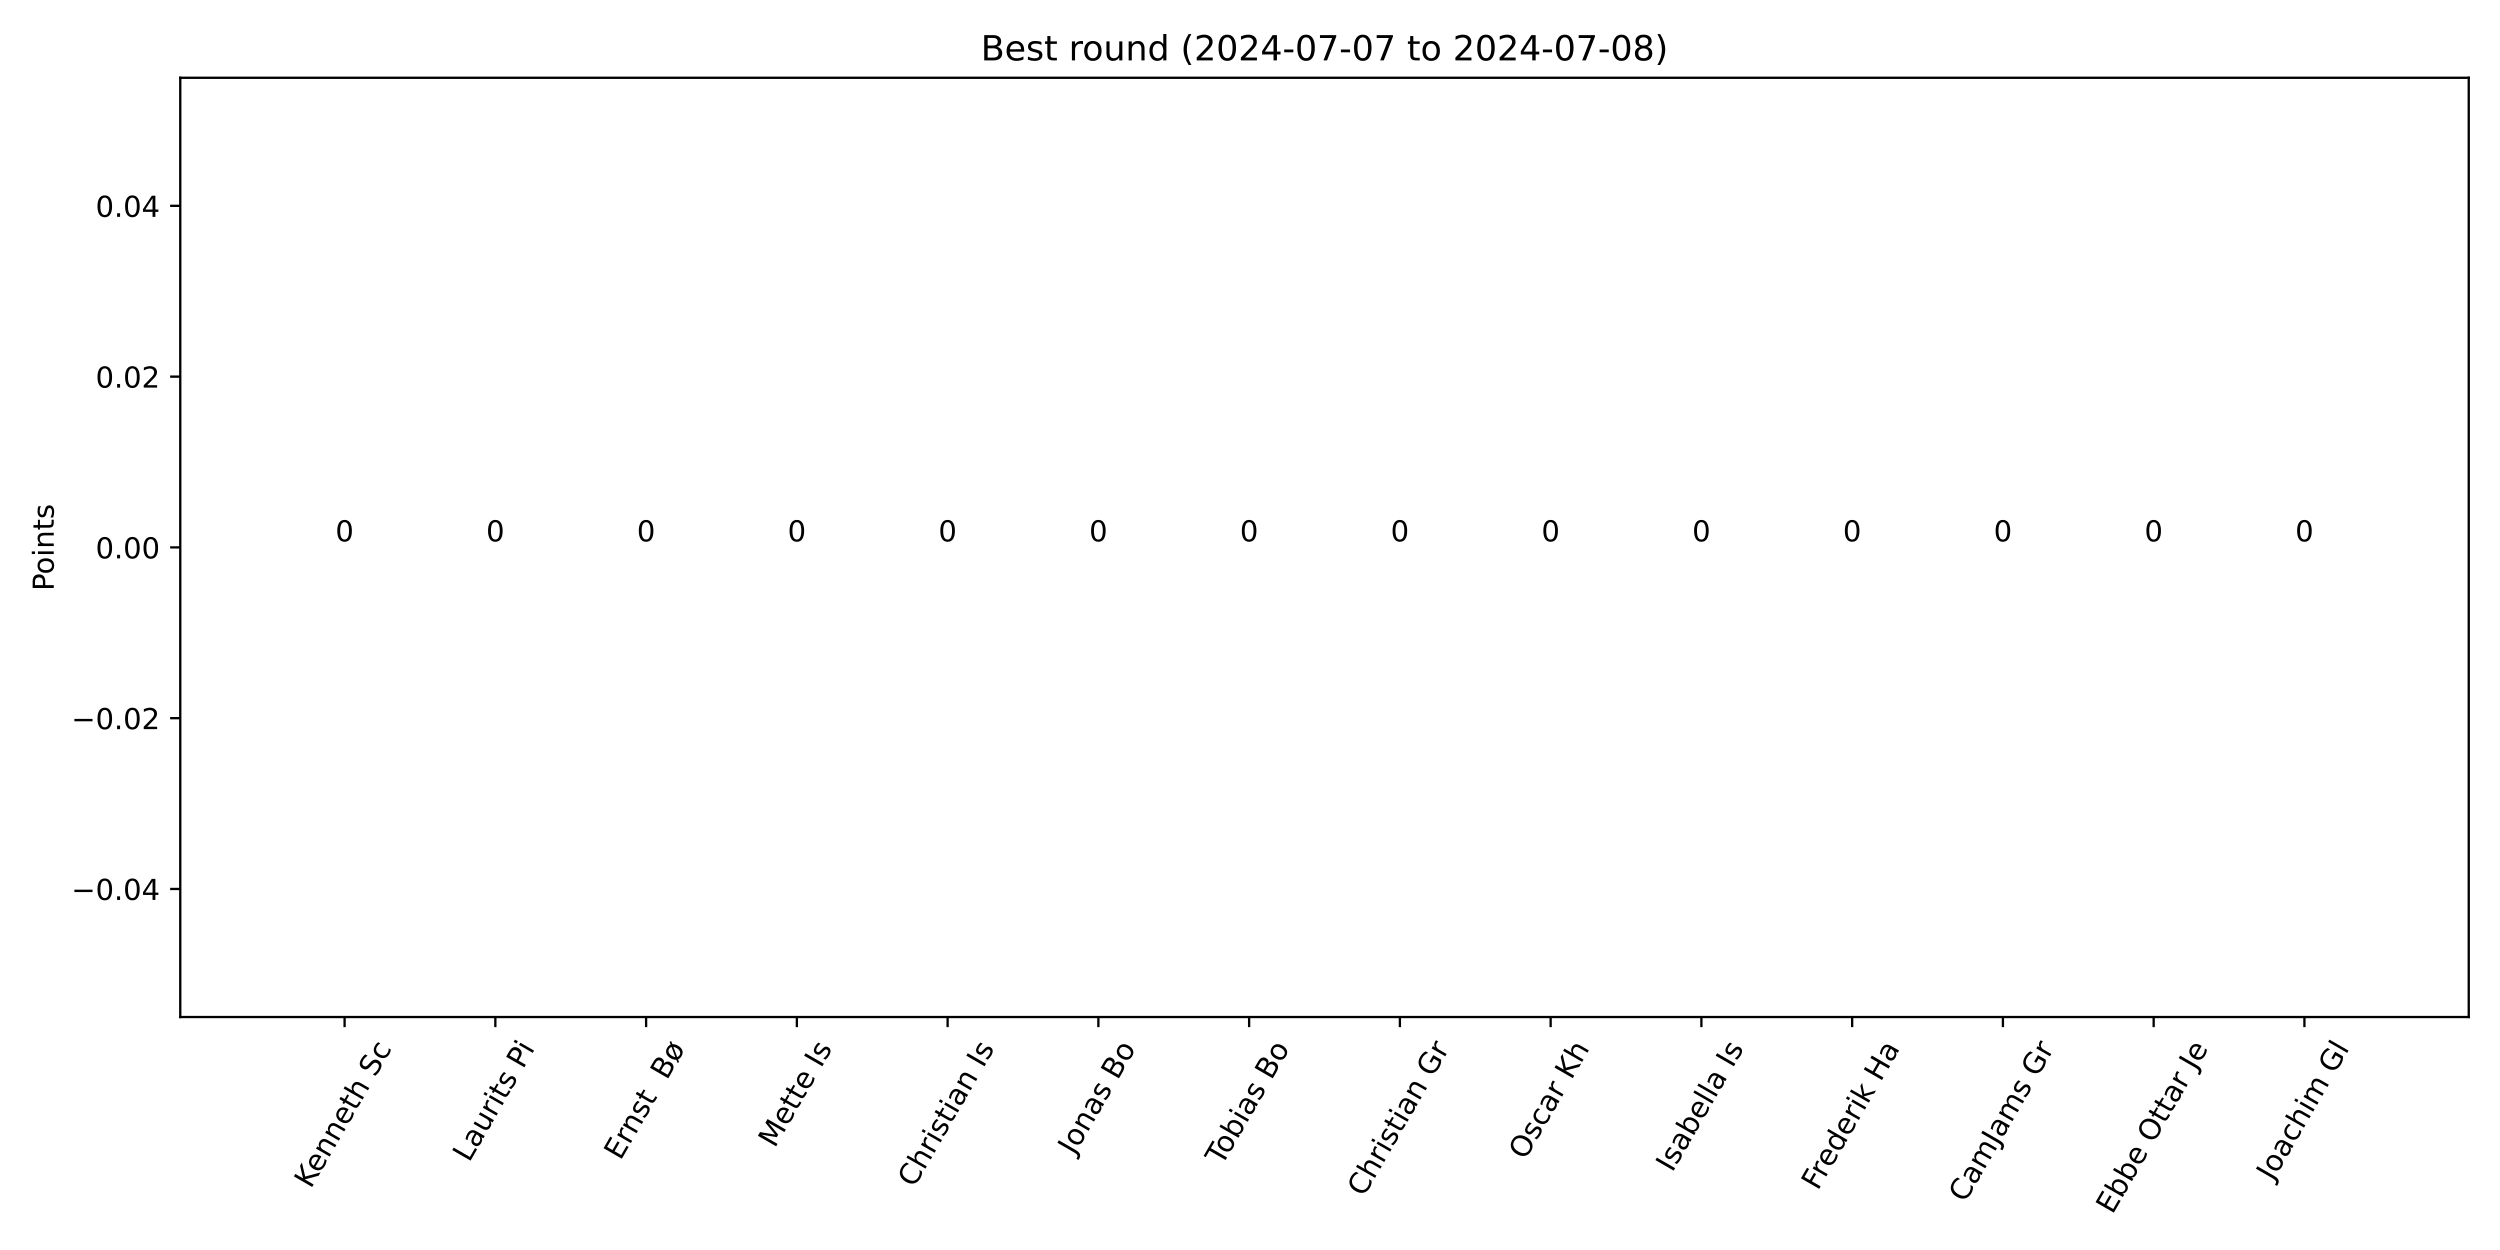
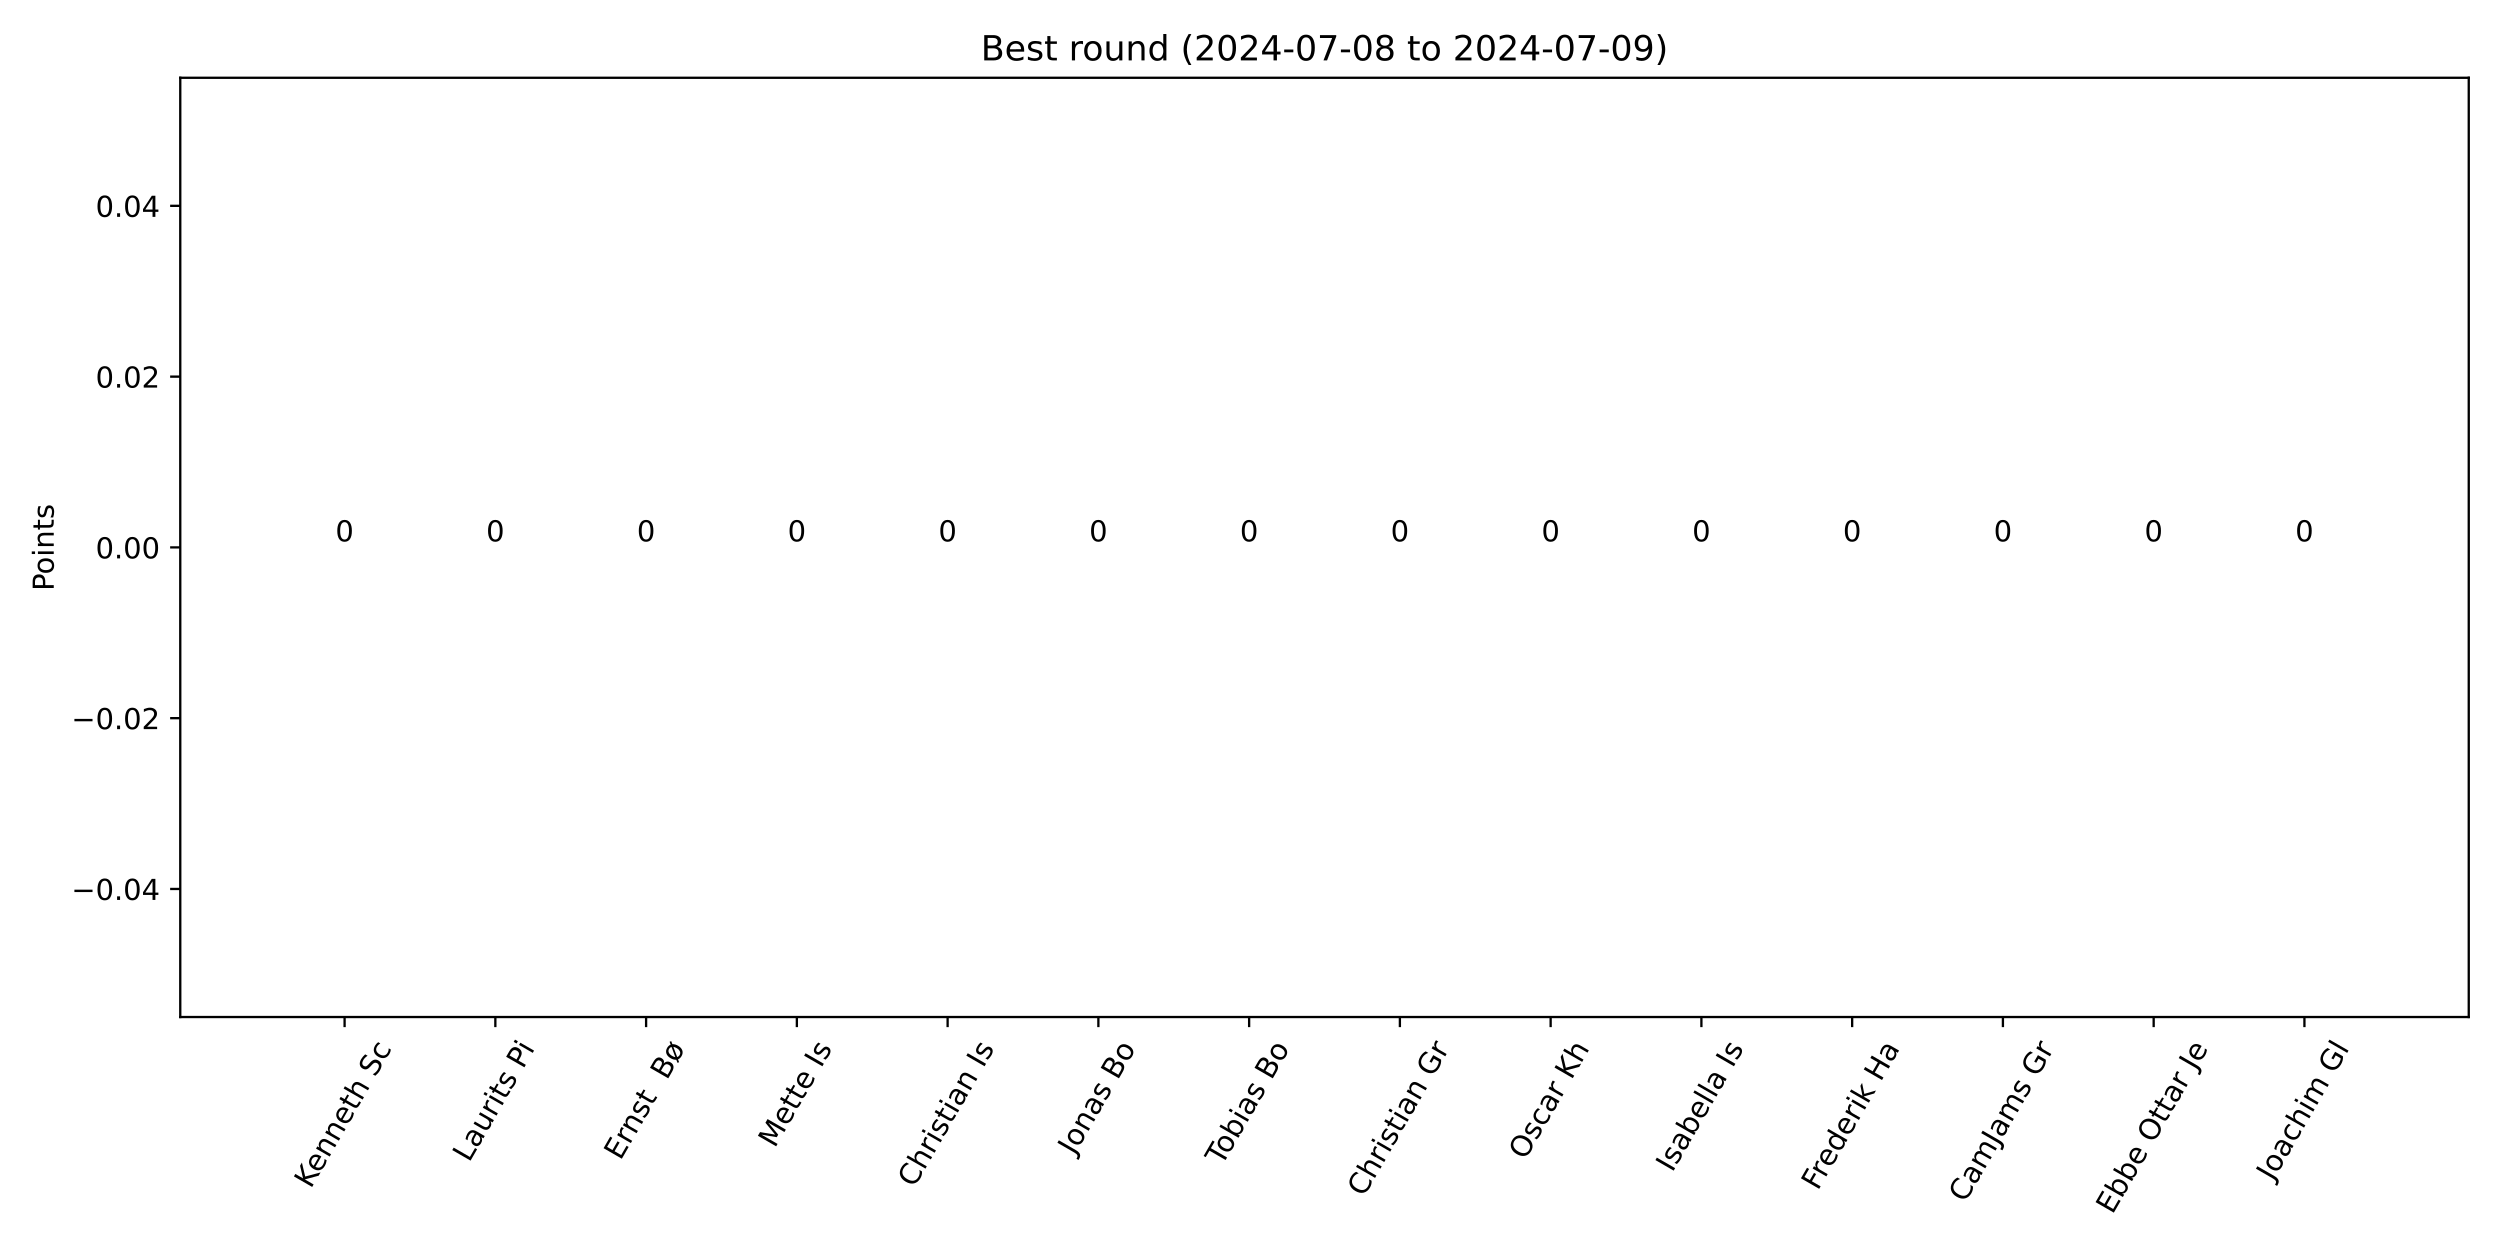
<svg xmlns="http://www.w3.org/2000/svg" xmlns:xlink="http://www.w3.org/1999/xlink" width="864pt" height="432pt" viewBox="0 0 864 432" version="1.1">
  <defs>
    <style type="text/css">*{stroke-linejoin: round; stroke-linecap: butt}</style>
  </defs>
  <g id="figure_1">
    <g id="patch_1">
      <path d="M 0 432  L 864 432  L 864 0  L 0 0  z " style="fill: #ffffff" />
    </g>
    <g id="axes_1">
      <g id="patch_2">
        <path d="M 62.3 351.483  L 853.2 351.483  L 853.2 26.88  L 62.3 26.88  z " style="fill: #ffffff" />
      </g>
      <g id="patch_3">
-         <path d="M 98.25 189.181  L 139.931 189.181  L 139.931 189.181  L 98.25 189.181  z " clip-path="url(#p0f6883b0a5)" style="fill: #1e90ff" />
+         <path d="M 98.25 189.181  L 139.931 189.181  L 139.931 189.181  L 98.25 189.181  z " clip-path="url(#pbd828f1116)" style="fill: #1e90ff" />
      </g>
      <g id="patch_4">
-         <path d="M 150.351 189.181  L 192.033 189.181  L 192.033 189.181  L 150.351 189.181  z " clip-path="url(#p0f6883b0a5)" style="fill: #1e90ff" />
+         <path d="M 150.351 189.181  L 192.033 189.181  L 192.033 189.181  L 150.351 189.181  z " clip-path="url(#pbd828f1116)" style="fill: #1e90ff" />
      </g>
      <g id="patch_5">
-         <path d="M 202.453 189.181  L 244.134 189.181  L 244.134 189.181  L 202.453 189.181  z " clip-path="url(#p0f6883b0a5)" style="fill: #1e90ff" />
+         <path d="M 202.453 189.181  L 244.134 189.181  L 244.134 189.181  L 202.453 189.181  z " clip-path="url(#pbd828f1116)" style="fill: #1e90ff" />
      </g>
      <g id="patch_6">
-         <path d="M 254.554 189.181  L 296.236 189.181  L 296.236 189.181  L 254.554 189.181  z " clip-path="url(#p0f6883b0a5)" style="fill: #1e90ff" />
+         <path d="M 254.554 189.181  L 296.236 189.181  L 296.236 189.181  L 254.554 189.181  z " clip-path="url(#pbd828f1116)" style="fill: #1e90ff" />
      </g>
      <g id="patch_7">
-         <path d="M 306.656 189.181  L 348.337 189.181  L 348.337 189.181  L 306.656 189.181  z " clip-path="url(#p0f6883b0a5)" style="fill: #1e90ff" />
+         <path d="M 306.656 189.181  L 348.337 189.181  L 348.337 189.181  L 306.656 189.181  z " clip-path="url(#pbd828f1116)" style="fill: #1e90ff" />
      </g>
      <g id="patch_8">
-         <path d="M 358.757 189.181  L 400.438 189.181  L 400.438 189.181  L 358.757 189.181  z " clip-path="url(#p0f6883b0a5)" style="fill: #1e90ff" />
+         <path d="M 358.757 189.181  L 400.438 189.181  L 400.438 189.181  L 358.757 189.181  z " clip-path="url(#pbd828f1116)" style="fill: #1e90ff" />
      </g>
      <g id="patch_9">
-         <path d="M 410.859 189.181  L 452.54 189.181  L 452.54 189.181  L 410.859 189.181  z " clip-path="url(#p0f6883b0a5)" style="fill: #1e90ff" />
+         <path d="M 410.859 189.181  L 452.54 189.181  L 452.54 189.181  L 410.859 189.181  z " clip-path="url(#pbd828f1116)" style="fill: #1e90ff" />
      </g>
      <g id="patch_10">
-         <path d="M 462.96 189.181  L 504.641 189.181  L 504.641 189.181  L 462.96 189.181  z " clip-path="url(#p0f6883b0a5)" style="fill: #1e90ff" />
+         <path d="M 462.96 189.181  L 504.641 189.181  L 504.641 189.181  L 462.96 189.181  z " clip-path="url(#pbd828f1116)" style="fill: #1e90ff" />
      </g>
      <g id="patch_11">
-         <path d="M 515.062 189.181  L 556.743 189.181  L 556.743 189.181  L 515.062 189.181  z " clip-path="url(#p0f6883b0a5)" style="fill: #1e90ff" />
+         <path d="M 515.062 189.181  L 556.743 189.181  L 556.743 189.181  L 515.062 189.181  z " clip-path="url(#pbd828f1116)" style="fill: #1e90ff" />
      </g>
      <g id="patch_12">
-         <path d="M 567.163 189.181  L 608.844 189.181  L 608.844 189.181  L 567.163 189.181  z " clip-path="url(#p0f6883b0a5)" style="fill: #1e90ff" />
+         <path d="M 567.163 189.181  L 608.844 189.181  L 608.844 189.181  L 567.163 189.181  z " clip-path="url(#pbd828f1116)" style="fill: #1e90ff" />
      </g>
      <g id="patch_13">
-         <path d="M 619.264 189.181  L 660.946 189.181  L 660.946 189.181  L 619.264 189.181  z " clip-path="url(#p0f6883b0a5)" style="fill: #1e90ff" />
+         <path d="M 619.264 189.181  L 660.946 189.181  L 660.946 189.181  L 619.264 189.181  z " clip-path="url(#pbd828f1116)" style="fill: #1e90ff" />
      </g>
      <g id="patch_14">
-         <path d="M 671.366 189.181  L 713.047 189.181  L 713.047 189.181  L 671.366 189.181  z " clip-path="url(#p0f6883b0a5)" style="fill: #1e90ff" />
+         <path d="M 671.366 189.181  L 713.047 189.181  L 713.047 189.181  L 671.366 189.181  z " clip-path="url(#pbd828f1116)" style="fill: #1e90ff" />
      </g>
      <g id="patch_15">
-         <path d="M 723.467 189.181  L 765.149 189.181  L 765.149 189.181  L 723.467 189.181  z " clip-path="url(#p0f6883b0a5)" style="fill: #1e90ff" />
+         <path d="M 723.467 189.181  L 765.149 189.181  L 765.149 189.181  L 723.467 189.181  z " clip-path="url(#pbd828f1116)" style="fill: #1e90ff" />
      </g>
      <g id="patch_16">
-         <path d="M 775.569 189.181  L 817.25 189.181  L 817.25 189.181  L 775.569 189.181  z " clip-path="url(#p0f6883b0a5)" style="fill: #1e90ff" />
+         <path d="M 775.569 189.181  L 817.25 189.181  L 817.25 189.181  L 775.569 189.181  z " clip-path="url(#pbd828f1116)" style="fill: #1e90ff" />
      </g>
      <g id="matplotlib.axis_1">
        <g id="xtick_1">
          <g id="line2d_1">
            <defs>
-               <path id="m7ace99798f" d="M 0 0  L 0 3.5  " style="stroke: #000000; stroke-width: 0.8" />
+               <path id="m226074eb43" d="M 0 0  L 0 3.5  " style="stroke: #000000; stroke-width: 0.8" />
            </defs>
            <g>
-               <use xlink:href="#m7ace99798f" x="119.091" y="351.483" style="stroke: #000000; stroke-width: 0.8" />
+               <use xlink:href="#m226074eb43" x="119.091" y="351.483" style="stroke: #000000; stroke-width: 0.8" />
            </g>
          </g>
          <g id="text_1">
            <g transform="translate(107.3998 411.0581) rotate(-60) scale(0.1 -0.1)">
              <defs>
                <path id="DejaVuSans-4b" d="M 628 4666  L 1259 4666  L 1259 2694  L 3353 4666  L 4166 4666  L 1850 2491  L 4331 0  L 3500 0  L 1259 2247  L 1259 0  L 628 0  L 628 4666  z " transform="scale(0.015625)" />
                <path id="DejaVuSans-65" d="M 3597 1894  L 3597 1613  L 953 1613  Q 991 1019 1311 708  Q 1631 397 2203 397  Q 2534 397 2845 478  Q 3156 559 3463 722  L 3463 178  Q 3153 47 2828 -22  Q 2503 -91 2169 -91  Q 1331 -91 842 396  Q 353 884 353 1716  Q 353 2575 817 3079  Q 1281 3584 2069 3584  Q 2775 3584 3186 3129  Q 3597 2675 3597 1894  z M 3022 2063  Q 3016 2534 2758 2815  Q 2500 3097 2075 3097  Q 1594 3097 1305 2825  Q 1016 2553 972 2059  L 3022 2063  z " transform="scale(0.015625)" />
                <path id="DejaVuSans-6e" d="M 3513 2113  L 3513 0  L 2938 0  L 2938 2094  Q 2938 2591 2744 2837  Q 2550 3084 2163 3084  Q 1697 3084 1428 2787  Q 1159 2491 1159 1978  L 1159 0  L 581 0  L 581 3500  L 1159 3500  L 1159 2956  Q 1366 3272 1645 3428  Q 1925 3584 2291 3584  Q 2894 3584 3203 3211  Q 3513 2838 3513 2113  z " transform="scale(0.015625)" />
                <path id="DejaVuSans-74" d="M 1172 4494  L 1172 3500  L 2356 3500  L 2356 3053  L 1172 3053  L 1172 1153  Q 1172 725 1289 603  Q 1406 481 1766 481  L 2356 481  L 2356 0  L 1766 0  Q 1100 0 847 248  Q 594 497 594 1153  L 594 3053  L 172 3053  L 172 3500  L 594 3500  L 594 4494  L 1172 4494  z " transform="scale(0.015625)" />
                <path id="DejaVuSans-68" d="M 3513 2113  L 3513 0  L 2938 0  L 2938 2094  Q 2938 2591 2744 2837  Q 2550 3084 2163 3084  Q 1697 3084 1428 2787  Q 1159 2491 1159 1978  L 1159 0  L 581 0  L 581 4863  L 1159 4863  L 1159 2956  Q 1366 3272 1645 3428  Q 1925 3584 2291 3584  Q 2894 3584 3203 3211  Q 3513 2838 3513 2113  z " transform="scale(0.015625)" />
                <path id="DejaVuSans-20" transform="scale(0.015625)" />
                <path id="DejaVuSans-53" d="M 3425 4513  L 3425 3897  Q 3066 4069 2747 4153  Q 2428 4238 2131 4238  Q 1616 4238 1336 4038  Q 1056 3838 1056 3469  Q 1056 3159 1242 3001  Q 1428 2844 1947 2747  L 2328 2669  Q 3034 2534 3370 2195  Q 3706 1856 3706 1288  Q 3706 609 3251 259  Q 2797 -91 1919 -91  Q 1588 -91 1214 -16  Q 841 59 441 206  L 441 856  Q 825 641 1194 531  Q 1563 422 1919 422  Q 2459 422 2753 634  Q 3047 847 3047 1241  Q 3047 1584 2836 1778  Q 2625 1972 2144 2069  L 1759 2144  Q 1053 2284 737 2584  Q 422 2884 422 3419  Q 422 4038 858 4394  Q 1294 4750 2059 4750  Q 2388 4750 2728 4690  Q 3069 4631 3425 4513  z " transform="scale(0.015625)" />
                <path id="DejaVuSans-63" d="M 3122 3366  L 3122 2828  Q 2878 2963 2633 3030  Q 2388 3097 2138 3097  Q 1578 3097 1268 2742  Q 959 2388 959 1747  Q 959 1106 1268 751  Q 1578 397 2138 397  Q 2388 397 2633 464  Q 2878 531 3122 666  L 3122 134  Q 2881 22 2623 -34  Q 2366 -91 2075 -91  Q 1284 -91 818 406  Q 353 903 353 1747  Q 353 2603 823 3093  Q 1294 3584 2113 3584  Q 2378 3584 2631 3529  Q 2884 3475 3122 3366  z " transform="scale(0.015625)" />
              </defs>
              <use xlink:href="#DejaVuSans-4b" />
              <use xlink:href="#DejaVuSans-65" x="60.576" />
              <use xlink:href="#DejaVuSans-6e" x="122.1" />
              <use xlink:href="#DejaVuSans-6e" x="185.479" />
              <use xlink:href="#DejaVuSans-65" x="248.857" />
              <use xlink:href="#DejaVuSans-74" x="310.381" />
              <use xlink:href="#DejaVuSans-68" x="349.59" />
              <use xlink:href="#DejaVuSans-20" x="412.969" />
              <use xlink:href="#DejaVuSans-53" x="444.756" />
              <use xlink:href="#DejaVuSans-63" x="508.232" />
            </g>
          </g>
        </g>
        <g id="xtick_2">
          <g id="line2d_2">
            <g>
-               <use xlink:href="#m7ace99798f" x="171.192" y="351.483" style="stroke: #000000; stroke-width: 0.8" />
+               <use xlink:href="#m226074eb43" x="171.192" y="351.483" style="stroke: #000000; stroke-width: 0.8" />
            </g>
          </g>
          <g id="text_2">
            <g transform="translate(162.1274 401.9608) rotate(-60) scale(0.1 -0.1)">
              <defs>
                <path id="DejaVuSans-4c" d="M 628 4666  L 1259 4666  L 1259 531  L 3531 531  L 3531 0  L 628 0  L 628 4666  z " transform="scale(0.015625)" />
                <path id="DejaVuSans-61" d="M 2194 1759  Q 1497 1759 1228 1600  Q 959 1441 959 1056  Q 959 750 1161 570  Q 1363 391 1709 391  Q 2188 391 2477 730  Q 2766 1069 2766 1631  L 2766 1759  L 2194 1759  z M 3341 1997  L 3341 0  L 2766 0  L 2766 531  Q 2569 213 2275 61  Q 1981 -91 1556 -91  Q 1019 -91 701 211  Q 384 513 384 1019  Q 384 1609 779 1909  Q 1175 2209 1959 2209  L 2766 2209  L 2766 2266  Q 2766 2663 2505 2880  Q 2244 3097 1772 3097  Q 1472 3097 1187 3025  Q 903 2953 641 2809  L 641 3341  Q 956 3463 1253 3523  Q 1550 3584 1831 3584  Q 2591 3584 2966 3190  Q 3341 2797 3341 1997  z " transform="scale(0.015625)" />
                <path id="DejaVuSans-75" d="M 544 1381  L 544 3500  L 1119 3500  L 1119 1403  Q 1119 906 1312 657  Q 1506 409 1894 409  Q 2359 409 2629 706  Q 2900 1003 2900 1516  L 2900 3500  L 3475 3500  L 3475 0  L 2900 0  L 2900 538  Q 2691 219 2414 64  Q 2138 -91 1772 -91  Q 1169 -91 856 284  Q 544 659 544 1381  z M 1991 3584  L 1991 3584  z " transform="scale(0.015625)" />
                <path id="DejaVuSans-72" d="M 2631 2963  Q 2534 3019 2420 3045  Q 2306 3072 2169 3072  Q 1681 3072 1420 2755  Q 1159 2438 1159 1844  L 1159 0  L 581 0  L 581 3500  L 1159 3500  L 1159 2956  Q 1341 3275 1631 3429  Q 1922 3584 2338 3584  Q 2397 3584 2469 3576  Q 2541 3569 2628 3553  L 2631 2963  z " transform="scale(0.015625)" />
                <path id="DejaVuSans-69" d="M 603 3500  L 1178 3500  L 1178 0  L 603 0  L 603 3500  z M 603 4863  L 1178 4863  L 1178 4134  L 603 4134  L 603 4863  z " transform="scale(0.015625)" />
                <path id="DejaVuSans-73" d="M 2834 3397  L 2834 2853  Q 2591 2978 2328 3040  Q 2066 3103 1784 3103  Q 1356 3103 1142 2972  Q 928 2841 928 2578  Q 928 2378 1081 2264  Q 1234 2150 1697 2047  L 1894 2003  Q 2506 1872 2764 1633  Q 3022 1394 3022 966  Q 3022 478 2636 193  Q 2250 -91 1575 -91  Q 1294 -91 989 -36  Q 684 19 347 128  L 347 722  Q 666 556 975 473  Q 1284 391 1588 391  Q 1994 391 2212 530  Q 2431 669 2431 922  Q 2431 1156 2273 1281  Q 2116 1406 1581 1522  L 1381 1569  Q 847 1681 609 1914  Q 372 2147 372 2553  Q 372 3047 722 3315  Q 1072 3584 1716 3584  Q 2034 3584 2315 3537  Q 2597 3491 2834 3397  z " transform="scale(0.015625)" />
                <path id="DejaVuSans-50" d="M 1259 4147  L 1259 2394  L 2053 2394  Q 2494 2394 2734 2622  Q 2975 2850 2975 3272  Q 2975 3691 2734 3919  Q 2494 4147 2053 4147  L 1259 4147  z M 628 4666  L 2053 4666  Q 2838 4666 3239 4311  Q 3641 3956 3641 3272  Q 3641 2581 3239 2228  Q 2838 1875 2053 1875  L 1259 1875  L 1259 0  L 628 0  L 628 4666  z " transform="scale(0.015625)" />
              </defs>
              <use xlink:href="#DejaVuSans-4c" />
              <use xlink:href="#DejaVuSans-61" x="55.713" />
              <use xlink:href="#DejaVuSans-75" x="116.992" />
              <use xlink:href="#DejaVuSans-72" x="180.371" />
              <use xlink:href="#DejaVuSans-69" x="221.484" />
              <use xlink:href="#DejaVuSans-74" x="249.268" />
              <use xlink:href="#DejaVuSans-73" x="288.477" />
              <use xlink:href="#DejaVuSans-20" x="340.576" />
              <use xlink:href="#DejaVuSans-50" x="372.363" />
              <use xlink:href="#DejaVuSans-69" x="430.416" />
            </g>
          </g>
        </g>
        <g id="xtick_3">
          <g id="line2d_3">
            <g>
-               <use xlink:href="#m7ace99798f" x="223.293" y="351.483" style="stroke: #000000; stroke-width: 0.8" />
+               <use xlink:href="#m226074eb43" x="223.293" y="351.483" style="stroke: #000000; stroke-width: 0.8" />
            </g>
          </g>
          <g id="text_3">
            <g transform="translate(214.4187 401.3031) rotate(-60) scale(0.1 -0.1)">
              <defs>
                <path id="DejaVuSans-45" d="M 628 4666  L 3578 4666  L 3578 4134  L 1259 4134  L 1259 2753  L 3481 2753  L 3481 2222  L 1259 2222  L 1259 531  L 3634 531  L 3634 0  L 628 0  L 628 4666  z " transform="scale(0.015625)" />
                <path id="DejaVuSans-42" d="M 1259 2228  L 1259 519  L 2272 519  Q 2781 519 3026 730  Q 3272 941 3272 1375  Q 3272 1813 3026 2020  Q 2781 2228 2272 2228  L 1259 2228  z M 1259 4147  L 1259 2741  L 2194 2741  Q 2656 2741 2882 2914  Q 3109 3088 3109 3444  Q 3109 3797 2882 3972  Q 2656 4147 2194 4147  L 1259 4147  z M 628 4666  L 2241 4666  Q 2963 4666 3353 4366  Q 3744 4066 3744 3513  Q 3744 3084 3544 2831  Q 3344 2578 2956 2516  Q 3422 2416 3680 2098  Q 3938 1781 3938 1306  Q 3938 681 3513 340  Q 3088 0 2303 0  L 628 0  L 628 4666  z " transform="scale(0.015625)" />
                <path id="DejaVuSans-f8" d="M 2828 2503  L 1306 653  Q 1434 522 1595 459  Q 1756 397 1959 397  Q 2419 397 2687 759  Q 2956 1122 2956 1747  Q 2956 1994 2925 2176  Q 2894 2359 2828 2503  z M 2606 2841  Q 2475 2969 2314 3033  Q 2153 3097 1959 3097  Q 1488 3097 1223 2730  Q 959 2363 959 1703  Q 959 1478 989 1306  Q 1019 1134 1081 991  L 2606 2841  z M 691 519  Q 522 759 437 1067  Q 353 1375 353 1747  Q 353 2609 779 3096  Q 1206 3584 1959 3584  Q 2250 3584 2498 3504  Q 2747 3425 2956 3263  L 3391 3788  L 3688 3541  L 3231 2981  Q 3397 2741 3481 2431  Q 3566 2122 3566 1747  Q 3566 888 3137 398  Q 2709 -91 1959 -91  Q 1659 -91 1407 -9  Q 1156 72 959 231  L 525 -294  L 225 -50  L 691 519  z " transform="scale(0.015625)" />
              </defs>
              <use xlink:href="#DejaVuSans-45" />
              <use xlink:href="#DejaVuSans-72" x="63.184" />
              <use xlink:href="#DejaVuSans-6e" x="102.547" />
              <use xlink:href="#DejaVuSans-73" x="165.926" />
              <use xlink:href="#DejaVuSans-74" x="218.025" />
              <use xlink:href="#DejaVuSans-20" x="257.234" />
              <use xlink:href="#DejaVuSans-20" x="289.021" />
              <use xlink:href="#DejaVuSans-42" x="320.809" />
              <use xlink:href="#DejaVuSans-f8" x="389.412" />
            </g>
          </g>
        </g>
        <g id="xtick_4">
          <g id="line2d_4">
            <g>
-               <use xlink:href="#m7ace99798f" x="275.395" y="351.483" style="stroke: #000000; stroke-width: 0.8" />
+               <use xlink:href="#m226074eb43" x="275.395" y="351.483" style="stroke: #000000; stroke-width: 0.8" />
            </g>
          </g>
          <g id="text_4">
            <g transform="translate(267.7565 397.0204) rotate(-60) scale(0.1 -0.1)">
              <defs>
                <path id="DejaVuSans-4d" d="M 628 4666  L 1569 4666  L 2759 1491  L 3956 4666  L 4897 4666  L 4897 0  L 4281 0  L 4281 4097  L 3078 897  L 2444 897  L 1241 4097  L 1241 0  L 628 0  L 628 4666  z " transform="scale(0.015625)" />
                <path id="DejaVuSans-49" d="M 628 4666  L 1259 4666  L 1259 0  L 628 0  L 628 4666  z " transform="scale(0.015625)" />
              </defs>
              <use xlink:href="#DejaVuSans-4d" />
              <use xlink:href="#DejaVuSans-65" x="86.279" />
              <use xlink:href="#DejaVuSans-74" x="147.803" />
              <use xlink:href="#DejaVuSans-74" x="187.012" />
              <use xlink:href="#DejaVuSans-65" x="226.221" />
              <use xlink:href="#DejaVuSans-20" x="287.744" />
              <use xlink:href="#DejaVuSans-49" x="319.531" />
              <use xlink:href="#DejaVuSans-73" x="349.023" />
            </g>
          </g>
        </g>
        <g id="xtick_5">
          <g id="line2d_5">
            <g>
-               <use xlink:href="#m7ace99798f" x="327.496" y="351.483" style="stroke: #000000; stroke-width: 0.8" />
+               <use xlink:href="#m226074eb43" x="327.496" y="351.483" style="stroke: #000000; stroke-width: 0.8" />
            </g>
          </g>
          <g id="text_5">
            <g transform="translate(315.906 410.7103) rotate(-60) scale(0.1 -0.1)">
              <defs>
                <path id="DejaVuSans-43" d="M 4122 4306  L 4122 3641  Q 3803 3938 3442 4084  Q 3081 4231 2675 4231  Q 1875 4231 1450 3742  Q 1025 3253 1025 2328  Q 1025 1406 1450 917  Q 1875 428 2675 428  Q 3081 428 3442 575  Q 3803 722 4122 1019  L 4122 359  Q 3791 134 3420 21  Q 3050 -91 2638 -91  Q 1578 -91 968 557  Q 359 1206 359 2328  Q 359 3453 968 4101  Q 1578 4750 2638 4750  Q 3056 4750 3426 4639  Q 3797 4528 4122 4306  z " transform="scale(0.015625)" />
              </defs>
              <use xlink:href="#DejaVuSans-43" />
              <use xlink:href="#DejaVuSans-68" x="69.824" />
              <use xlink:href="#DejaVuSans-72" x="133.203" />
              <use xlink:href="#DejaVuSans-69" x="174.316" />
              <use xlink:href="#DejaVuSans-73" x="202.1" />
              <use xlink:href="#DejaVuSans-74" x="254.199" />
              <use xlink:href="#DejaVuSans-69" x="293.408" />
              <use xlink:href="#DejaVuSans-61" x="321.191" />
              <use xlink:href="#DejaVuSans-6e" x="382.471" />
              <use xlink:href="#DejaVuSans-20" x="445.85" />
              <use xlink:href="#DejaVuSans-49" x="477.637" />
              <use xlink:href="#DejaVuSans-73" x="507.129" />
            </g>
          </g>
        </g>
        <g id="xtick_6">
          <g id="line2d_6">
            <g>
-               <use xlink:href="#m7ace99798f" x="379.598" y="351.483" style="stroke: #000000; stroke-width: 0.8" />
+               <use xlink:href="#m226074eb43" x="379.598" y="351.483" style="stroke: #000000; stroke-width: 0.8" />
            </g>
          </g>
          <g id="text_6">
            <g transform="translate(371.2621 399.4358) rotate(-60) scale(0.1 -0.1)">
              <defs>
                <path id="DejaVuSans-4a" d="M 628 4666  L 1259 4666  L 1259 325  Q 1259 -519 939 -900  Q 619 -1281 -91 -1281  L -331 -1281  L -331 -750  L -134 -750  Q 284 -750 456 -515  Q 628 -281 628 325  L 628 4666  z " transform="scale(0.015625)" />
                <path id="DejaVuSans-6f" d="M 1959 3097  Q 1497 3097 1228 2736  Q 959 2375 959 1747  Q 959 1119 1226 758  Q 1494 397 1959 397  Q 2419 397 2687 759  Q 2956 1122 2956 1747  Q 2956 2369 2687 2733  Q 2419 3097 1959 3097  z M 1959 3584  Q 2709 3584 3137 3096  Q 3566 2609 3566 1747  Q 3566 888 3137 398  Q 2709 -91 1959 -91  Q 1206 -91 779 398  Q 353 888 353 1747  Q 353 2609 779 3096  Q 1206 3584 1959 3584  z " transform="scale(0.015625)" />
              </defs>
              <use xlink:href="#DejaVuSans-4a" />
              <use xlink:href="#DejaVuSans-6f" x="29.492" />
              <use xlink:href="#DejaVuSans-6e" x="90.674" />
              <use xlink:href="#DejaVuSans-61" x="154.053" />
              <use xlink:href="#DejaVuSans-73" x="215.332" />
              <use xlink:href="#DejaVuSans-20" x="267.432" />
              <use xlink:href="#DejaVuSans-42" x="299.219" />
              <use xlink:href="#DejaVuSans-6f" x="367.822" />
            </g>
          </g>
        </g>
        <g id="xtick_7">
          <g id="line2d_7">
            <g>
-               <use xlink:href="#m7ace99798f" x="431.699" y="351.483" style="stroke: #000000; stroke-width: 0.8" />
+               <use xlink:href="#m226074eb43" x="431.699" y="351.483" style="stroke: #000000; stroke-width: 0.8" />
            </g>
          </g>
          <g id="text_7">
            <g transform="translate(422.3019 403.1137) rotate(-60) scale(0.1 -0.1)">
              <defs>
                <path id="DejaVuSans-54" d="M -19 4666  L 3928 4666  L 3928 4134  L 2272 4134  L 2272 0  L 1638 0  L 1638 4134  L -19 4134  L -19 4666  z " transform="scale(0.015625)" />
                <path id="DejaVuSans-62" d="M 3116 1747  Q 3116 2381 2855 2742  Q 2594 3103 2138 3103  Q 1681 3103 1420 2742  Q 1159 2381 1159 1747  Q 1159 1113 1420 752  Q 1681 391 2138 391  Q 2594 391 2855 752  Q 3116 1113 3116 1747  z M 1159 2969  Q 1341 3281 1617 3432  Q 1894 3584 2278 3584  Q 2916 3584 3314 3078  Q 3713 2572 3713 1747  Q 3713 922 3314 415  Q 2916 -91 2278 -91  Q 1894 -91 1617 61  Q 1341 213 1159 525  L 1159 0  L 581 0  L 581 4863  L 1159 4863  L 1159 2969  z " transform="scale(0.015625)" />
              </defs>
              <use xlink:href="#DejaVuSans-54" />
              <use xlink:href="#DejaVuSans-6f" x="44.084" />
              <use xlink:href="#DejaVuSans-62" x="105.266" />
              <use xlink:href="#DejaVuSans-69" x="168.742" />
              <use xlink:href="#DejaVuSans-61" x="196.525" />
              <use xlink:href="#DejaVuSans-73" x="257.805" />
              <use xlink:href="#DejaVuSans-20" x="309.904" />
              <use xlink:href="#DejaVuSans-42" x="341.691" />
              <use xlink:href="#DejaVuSans-6f" x="410.295" />
            </g>
          </g>
        </g>
        <g id="xtick_8">
          <g id="line2d_8">
            <g>
-               <use xlink:href="#m7ace99798f" x="483.801" y="351.483" style="stroke: #000000; stroke-width: 0.8" />
+               <use xlink:href="#m226074eb43" x="483.801" y="351.483" style="stroke: #000000; stroke-width: 0.8" />
            </g>
          </g>
          <g id="text_8">
            <g transform="translate(471.2853 413.9146) rotate(-60) scale(0.1 -0.1)">
              <defs>
                <path id="DejaVuSans-47" d="M 3809 666  L 3809 1919  L 2778 1919  L 2778 2438  L 4434 2438  L 4434 434  Q 4069 175 3628 42  Q 3188 -91 2688 -91  Q 1594 -91 976 548  Q 359 1188 359 2328  Q 359 3472 976 4111  Q 1594 4750 2688 4750  Q 3144 4750 3555 4637  Q 3966 4525 4313 4306  L 4313 3634  Q 3963 3931 3569 4081  Q 3175 4231 2741 4231  Q 1884 4231 1454 3753  Q 1025 3275 1025 2328  Q 1025 1384 1454 906  Q 1884 428 2741 428  Q 3075 428 3337 486  Q 3600 544 3809 666  z " transform="scale(0.015625)" />
              </defs>
              <use xlink:href="#DejaVuSans-43" />
              <use xlink:href="#DejaVuSans-68" x="69.824" />
              <use xlink:href="#DejaVuSans-72" x="133.203" />
              <use xlink:href="#DejaVuSans-69" x="174.316" />
              <use xlink:href="#DejaVuSans-73" x="202.1" />
              <use xlink:href="#DejaVuSans-74" x="254.199" />
              <use xlink:href="#DejaVuSans-69" x="293.408" />
              <use xlink:href="#DejaVuSans-61" x="321.191" />
              <use xlink:href="#DejaVuSans-6e" x="382.471" />
              <use xlink:href="#DejaVuSans-20" x="445.85" />
              <use xlink:href="#DejaVuSans-47" x="477.637" />
              <use xlink:href="#DejaVuSans-72" x="555.127" />
            </g>
          </g>
        </g>
        <g id="xtick_9">
          <g id="line2d_9">
            <g>
-               <use xlink:href="#m7ace99798f" x="535.902" y="351.483" style="stroke: #000000; stroke-width: 0.8" />
+               <use xlink:href="#m226074eb43" x="535.902" y="351.483" style="stroke: #000000; stroke-width: 0.8" />
            </g>
          </g>
          <g id="text_9">
            <g transform="translate(527.0688 401.1597) rotate(-60) scale(0.1 -0.1)">
              <defs>
                <path id="DejaVuSans-4f" d="M 2522 4238  Q 1834 4238 1429 3725  Q 1025 3213 1025 2328  Q 1025 1447 1429 934  Q 1834 422 2522 422  Q 3209 422 3611 934  Q 4013 1447 4013 2328  Q 4013 3213 3611 3725  Q 3209 4238 2522 4238  z M 2522 4750  Q 3503 4750 4090 4092  Q 4678 3434 4678 2328  Q 4678 1225 4090 567  Q 3503 -91 2522 -91  Q 1538 -91 948 565  Q 359 1222 359 2328  Q 359 3434 948 4092  Q 1538 4750 2522 4750  z " transform="scale(0.015625)" />
              </defs>
              <use xlink:href="#DejaVuSans-4f" />
              <use xlink:href="#DejaVuSans-73" x="78.711" />
              <use xlink:href="#DejaVuSans-63" x="130.811" />
              <use xlink:href="#DejaVuSans-61" x="185.791" />
              <use xlink:href="#DejaVuSans-72" x="247.07" />
              <use xlink:href="#DejaVuSans-20" x="288.184" />
              <use xlink:href="#DejaVuSans-4b" x="319.971" />
              <use xlink:href="#DejaVuSans-68" x="385.547" />
            </g>
          </g>
        </g>
        <g id="xtick_10">
          <g id="line2d_10">
            <g>
-               <use xlink:href="#m7ace99798f" x="588.004" y="351.483" style="stroke: #000000; stroke-width: 0.8" />
+               <use xlink:href="#m226074eb43" x="588.004" y="351.483" style="stroke: #000000; stroke-width: 0.8" />
            </g>
          </g>
          <g id="text_10">
            <g transform="translate(577.9406 405.4195) rotate(-60) scale(0.1 -0.1)">
              <defs>
                <path id="DejaVuSans-6c" d="M 603 4863  L 1178 4863  L 1178 0  L 603 0  L 603 4863  z " transform="scale(0.015625)" />
              </defs>
              <use xlink:href="#DejaVuSans-49" />
              <use xlink:href="#DejaVuSans-73" x="29.492" />
              <use xlink:href="#DejaVuSans-61" x="81.592" />
              <use xlink:href="#DejaVuSans-62" x="142.871" />
              <use xlink:href="#DejaVuSans-65" x="206.348" />
              <use xlink:href="#DejaVuSans-6c" x="267.871" />
              <use xlink:href="#DejaVuSans-6c" x="295.654" />
              <use xlink:href="#DejaVuSans-61" x="323.438" />
              <use xlink:href="#DejaVuSans-20" x="384.717" />
              <use xlink:href="#DejaVuSans-49" x="416.504" />
              <use xlink:href="#DejaVuSans-73" x="445.996" />
            </g>
          </g>
        </g>
        <g id="xtick_11">
          <g id="line2d_11">
            <g>
-               <use xlink:href="#m7ace99798f" x="640.105" y="351.483" style="stroke: #000000; stroke-width: 0.8" />
+               <use xlink:href="#m226074eb43" x="640.105" y="351.483" style="stroke: #000000; stroke-width: 0.8" />
            </g>
          </g>
          <g id="text_11">
            <g transform="translate(628.2264 411.709) rotate(-60) scale(0.1 -0.1)">
              <defs>
                <path id="DejaVuSans-46" d="M 628 4666  L 3309 4666  L 3309 4134  L 1259 4134  L 1259 2759  L 3109 2759  L 3109 2228  L 1259 2228  L 1259 0  L 628 0  L 628 4666  z " transform="scale(0.015625)" />
                <path id="DejaVuSans-64" d="M 2906 2969  L 2906 4863  L 3481 4863  L 3481 0  L 2906 0  L 2906 525  Q 2725 213 2448 61  Q 2172 -91 1784 -91  Q 1150 -91 751 415  Q 353 922 353 1747  Q 353 2572 751 3078  Q 1150 3584 1784 3584  Q 2172 3584 2448 3432  Q 2725 3281 2906 2969  z M 947 1747  Q 947 1113 1208 752  Q 1469 391 1925 391  Q 2381 391 2643 752  Q 2906 1113 2906 1747  Q 2906 2381 2643 2742  Q 2381 3103 1925 3103  Q 1469 3103 1208 2742  Q 947 2381 947 1747  z " transform="scale(0.015625)" />
                <path id="DejaVuSans-6b" d="M 581 4863  L 1159 4863  L 1159 1991  L 2875 3500  L 3609 3500  L 1753 1863  L 3688 0  L 2938 0  L 1159 1709  L 1159 0  L 581 0  L 581 4863  z " transform="scale(0.015625)" />
                <path id="DejaVuSans-48" d="M 628 4666  L 1259 4666  L 1259 2753  L 3553 2753  L 3553 4666  L 4184 4666  L 4184 0  L 3553 0  L 3553 2222  L 1259 2222  L 1259 0  L 628 0  L 628 4666  z " transform="scale(0.015625)" />
              </defs>
              <use xlink:href="#DejaVuSans-46" />
              <use xlink:href="#DejaVuSans-72" x="50.27" />
              <use xlink:href="#DejaVuSans-65" x="89.133" />
              <use xlink:href="#DejaVuSans-64" x="150.656" />
              <use xlink:href="#DejaVuSans-65" x="214.133" />
              <use xlink:href="#DejaVuSans-72" x="275.656" />
              <use xlink:href="#DejaVuSans-69" x="316.77" />
              <use xlink:href="#DejaVuSans-6b" x="344.553" />
              <use xlink:href="#DejaVuSans-20" x="402.463" />
              <use xlink:href="#DejaVuSans-48" x="434.25" />
              <use xlink:href="#DejaVuSans-61" x="509.445" />
            </g>
          </g>
        </g>
        <g id="xtick_12">
          <g id="line2d_12">
            <g>
-               <use xlink:href="#m7ace99798f" x="692.207" y="351.483" style="stroke: #000000; stroke-width: 0.8" />
+               <use xlink:href="#m226074eb43" x="692.207" y="351.483" style="stroke: #000000; stroke-width: 0.8" />
            </g>
          </g>
          <g id="text_12">
            <g transform="translate(679.1169 415.9038) rotate(-60) scale(0.1 -0.1)">
              <defs>
                <path id="DejaVuSans-6d" d="M 3328 2828  Q 3544 3216 3844 3400  Q 4144 3584 4550 3584  Q 5097 3584 5394 3201  Q 5691 2819 5691 2113  L 5691 0  L 5113 0  L 5113 2094  Q 5113 2597 4934 2840  Q 4756 3084 4391 3084  Q 3944 3084 3684 2787  Q 3425 2491 3425 1978  L 3425 0  L 2847 0  L 2847 2094  Q 2847 2600 2669 2842  Q 2491 3084 2119 3084  Q 1678 3084 1418 2786  Q 1159 2488 1159 1978  L 1159 0  L 581 0  L 581 3500  L 1159 3500  L 1159 2956  Q 1356 3278 1631 3431  Q 1906 3584 2284 3584  Q 2666 3584 2933 3390  Q 3200 3197 3328 2828  z " transform="scale(0.015625)" />
              </defs>
              <use xlink:href="#DejaVuSans-43" />
              <use xlink:href="#DejaVuSans-61" x="69.824" />
              <use xlink:href="#DejaVuSans-6d" x="131.104" />
              <use xlink:href="#DejaVuSans-4a" x="228.516" />
              <use xlink:href="#DejaVuSans-61" x="258.008" />
              <use xlink:href="#DejaVuSans-6d" x="319.287" />
              <use xlink:href="#DejaVuSans-73" x="416.699" />
              <use xlink:href="#DejaVuSans-20" x="468.799" />
              <use xlink:href="#DejaVuSans-47" x="500.586" />
              <use xlink:href="#DejaVuSans-72" x="578.076" />
            </g>
          </g>
        </g>
        <g id="xtick_13">
          <g id="line2d_13">
            <g>
-               <use xlink:href="#m7ace99798f" x="744.308" y="351.483" style="stroke: #000000; stroke-width: 0.8" />
+               <use xlink:href="#m226074eb43" x="744.308" y="351.483" style="stroke: #000000; stroke-width: 0.8" />
            </g>
          </g>
          <g id="text_13">
            <g transform="translate(730.0527 419.9416) rotate(-60) scale(0.1 -0.1)">
              <use xlink:href="#DejaVuSans-45" />
              <use xlink:href="#DejaVuSans-62" x="63.184" />
              <use xlink:href="#DejaVuSans-62" x="126.66" />
              <use xlink:href="#DejaVuSans-65" x="190.137" />
              <use xlink:href="#DejaVuSans-20" x="251.66" />
              <use xlink:href="#DejaVuSans-4f" x="283.447" />
              <use xlink:href="#DejaVuSans-74" x="362.158" />
              <use xlink:href="#DejaVuSans-74" x="401.367" />
              <use xlink:href="#DejaVuSans-61" x="440.576" />
              <use xlink:href="#DejaVuSans-72" x="501.855" />
              <use xlink:href="#DejaVuSans-20" x="542.969" />
              <use xlink:href="#DejaVuSans-4a" x="574.756" />
              <use xlink:href="#DejaVuSans-65" x="604.248" />
            </g>
          </g>
        </g>
        <g id="xtick_14">
          <g id="line2d_14">
            <g>
-               <use xlink:href="#m7ace99798f" x="796.409" y="351.483" style="stroke: #000000; stroke-width: 0.8" />
+               <use xlink:href="#m226074eb43" x="796.409" y="351.483" style="stroke: #000000; stroke-width: 0.8" />
            </g>
          </g>
          <g id="text_14">
            <g transform="translate(785.485 408.4032) rotate(-60) scale(0.1 -0.1)">
              <use xlink:href="#DejaVuSans-4a" />
              <use xlink:href="#DejaVuSans-6f" x="29.492" />
              <use xlink:href="#DejaVuSans-61" x="90.674" />
              <use xlink:href="#DejaVuSans-63" x="151.953" />
              <use xlink:href="#DejaVuSans-68" x="206.934" />
              <use xlink:href="#DejaVuSans-69" x="270.312" />
              <use xlink:href="#DejaVuSans-6d" x="298.096" />
              <use xlink:href="#DejaVuSans-20" x="395.508" />
              <use xlink:href="#DejaVuSans-47" x="427.295" />
              <use xlink:href="#DejaVuSans-6c" x="504.785" />
            </g>
          </g>
        </g>
      </g>
      <g id="matplotlib.axis_2">
        <g id="ytick_1">
          <g id="line2d_15">
            <defs>
-               <path id="mca1c111aa9" d="M 0 0  L -3.5 0  " style="stroke: #000000; stroke-width: 0.8" />
+               <path id="mbf158ee459" d="M 0 0  L -3.5 0  " style="stroke: #000000; stroke-width: 0.8" />
            </defs>
            <g>
-               <use xlink:href="#mca1c111aa9" x="62.3" y="307.219" style="stroke: #000000; stroke-width: 0.8" />
+               <use xlink:href="#mbf158ee459" x="62.3" y="307.219" style="stroke: #000000; stroke-width: 0.8" />
            </g>
          </g>
          <g id="text_15">
            <g transform="translate(24.65469 311.0179) scale(0.1 -0.1)">
              <defs>
                <path id="DejaVuSans-2212" d="M 678 2272  L 4684 2272  L 4684 1741  L 678 1741  L 678 2272  z " transform="scale(0.015625)" />
                <path id="DejaVuSans-30" d="M 2034 4250  Q 1547 4250 1301 3770  Q 1056 3291 1056 2328  Q 1056 1369 1301 889  Q 1547 409 2034 409  Q 2525 409 2770 889  Q 3016 1369 3016 2328  Q 3016 3291 2770 3770  Q 2525 4250 2034 4250  z M 2034 4750  Q 2819 4750 3233 4129  Q 3647 3509 3647 2328  Q 3647 1150 3233 529  Q 2819 -91 2034 -91  Q 1250 -91 836 529  Q 422 1150 422 2328  Q 422 3509 836 4129  Q 1250 4750 2034 4750  z " transform="scale(0.015625)" />
                <path id="DejaVuSans-2e" d="M 684 794  L 1344 794  L 1344 0  L 684 0  L 684 794  z " transform="scale(0.015625)" />
                <path id="DejaVuSans-34" d="M 2419 4116  L 825 1625  L 2419 1625  L 2419 4116  z M 2253 4666  L 3047 4666  L 3047 1625  L 3713 1625  L 3713 1100  L 3047 1100  L 3047 0  L 2419 0  L 2419 1100  L 313 1100  L 313 1709  L 2253 4666  z " transform="scale(0.015625)" />
              </defs>
              <use xlink:href="#DejaVuSans-2212" />
              <use xlink:href="#DejaVuSans-30" x="83.789" />
              <use xlink:href="#DejaVuSans-2e" x="147.412" />
              <use xlink:href="#DejaVuSans-30" x="179.199" />
              <use xlink:href="#DejaVuSans-34" x="242.822" />
            </g>
          </g>
        </g>
        <g id="ytick_2">
          <g id="line2d_16">
            <g>
-               <use xlink:href="#mca1c111aa9" x="62.3" y="248.2" style="stroke: #000000; stroke-width: 0.8" />
+               <use xlink:href="#mbf158ee459" x="62.3" y="248.2" style="stroke: #000000; stroke-width: 0.8" />
            </g>
          </g>
          <g id="text_16">
            <g transform="translate(24.65469 251.9992) scale(0.1 -0.1)">
              <defs>
                <path id="DejaVuSans-32" d="M 1228 531  L 3431 531  L 3431 0  L 469 0  L 469 531  Q 828 903 1448 1529  Q 2069 2156 2228 2338  Q 2531 2678 2651 2914  Q 2772 3150 2772 3378  Q 2772 3750 2511 3984  Q 2250 4219 1831 4219  Q 1534 4219 1204 4116  Q 875 4013 500 3803  L 500 4441  Q 881 4594 1212 4672  Q 1544 4750 1819 4750  Q 2544 4750 2975 4387  Q 3406 4025 3406 3419  Q 3406 3131 3298 2873  Q 3191 2616 2906 2266  Q 2828 2175 2409 1742  Q 1991 1309 1228 531  z " transform="scale(0.015625)" />
              </defs>
              <use xlink:href="#DejaVuSans-2212" />
              <use xlink:href="#DejaVuSans-30" x="83.789" />
              <use xlink:href="#DejaVuSans-2e" x="147.412" />
              <use xlink:href="#DejaVuSans-30" x="179.199" />
              <use xlink:href="#DejaVuSans-32" x="242.822" />
            </g>
          </g>
        </g>
        <g id="ytick_3">
          <g id="line2d_17">
            <g>
-               <use xlink:href="#mca1c111aa9" x="62.3" y="189.181" style="stroke: #000000; stroke-width: 0.8" />
+               <use xlink:href="#mbf158ee459" x="62.3" y="189.181" style="stroke: #000000; stroke-width: 0.8" />
            </g>
          </g>
          <g id="text_17">
            <g transform="translate(33.03437 192.9806) scale(0.1 -0.1)">
              <use xlink:href="#DejaVuSans-30" />
              <use xlink:href="#DejaVuSans-2e" x="63.623" />
              <use xlink:href="#DejaVuSans-30" x="95.41" />
              <use xlink:href="#DejaVuSans-30" x="159.033" />
            </g>
          </g>
        </g>
        <g id="ytick_4">
          <g id="line2d_18">
            <g>
-               <use xlink:href="#mca1c111aa9" x="62.3" y="130.163" style="stroke: #000000; stroke-width: 0.8" />
+               <use xlink:href="#mbf158ee459" x="62.3" y="130.163" style="stroke: #000000; stroke-width: 0.8" />
            </g>
          </g>
          <g id="text_18">
            <g transform="translate(33.03437 133.9619) scale(0.1 -0.1)">
              <use xlink:href="#DejaVuSans-30" />
              <use xlink:href="#DejaVuSans-2e" x="63.623" />
              <use xlink:href="#DejaVuSans-30" x="95.41" />
              <use xlink:href="#DejaVuSans-32" x="159.033" />
            </g>
          </g>
        </g>
        <g id="ytick_5">
          <g id="line2d_19">
            <g>
-               <use xlink:href="#mca1c111aa9" x="62.3" y="71.144" style="stroke: #000000; stroke-width: 0.8" />
+               <use xlink:href="#mbf158ee459" x="62.3" y="71.144" style="stroke: #000000; stroke-width: 0.8" />
            </g>
          </g>
          <g id="text_19">
            <g transform="translate(33.03437 74.94322) scale(0.1 -0.1)">
              <use xlink:href="#DejaVuSans-30" />
              <use xlink:href="#DejaVuSans-2e" x="63.623" />
              <use xlink:href="#DejaVuSans-30" x="95.41" />
              <use xlink:href="#DejaVuSans-34" x="159.033" />
            </g>
          </g>
        </g>
        <g id="text_20">
          <g transform="translate(18.575 204.197) rotate(-90) scale(0.1 -0.1)">
            <use xlink:href="#DejaVuSans-50" />
            <use xlink:href="#DejaVuSans-6f" x="56.678" />
            <use xlink:href="#DejaVuSans-69" x="117.859" />
            <use xlink:href="#DejaVuSans-6e" x="145.643" />
            <use xlink:href="#DejaVuSans-74" x="209.021" />
            <use xlink:href="#DejaVuSans-73" x="248.23" />
          </g>
        </g>
      </g>
      <g id="patch_17">
        <path d="M 62.3 351.483  L 62.3 26.88  " style="fill: none; stroke: #000000; stroke-width: 0.8; stroke-linejoin: miter; stroke-linecap: square" />
      </g>
      <g id="patch_18">
        <path d="M 853.2 351.483  L 853.2 26.88  " style="fill: none; stroke: #000000; stroke-width: 0.8; stroke-linejoin: miter; stroke-linecap: square" />
      </g>
      <g id="patch_19">
        <path d="M 62.3 351.483  L 853.2 351.483  " style="fill: none; stroke: #000000; stroke-width: 0.8; stroke-linejoin: miter; stroke-linecap: square" />
      </g>
      <g id="patch_20">
        <path d="M 62.3 26.88  L 853.2 26.88  " style="fill: none; stroke: #000000; stroke-width: 0.8; stroke-linejoin: miter; stroke-linecap: square" />
      </g>
      <g id="text_21">
        <g transform="translate(115.9093 187.1017) scale(0.1 -0.1)">
          <use xlink:href="#DejaVuSans-30" />
        </g>
      </g>
      <g id="text_22">
        <g transform="translate(168.0108 187.1017) scale(0.1 -0.1)">
          <use xlink:href="#DejaVuSans-30" />
        </g>
      </g>
      <g id="text_23">
        <g transform="translate(220.1122 187.1017) scale(0.1 -0.1)">
          <use xlink:href="#DejaVuSans-30" />
        </g>
      </g>
      <g id="text_24">
        <g transform="translate(272.2137 187.1017) scale(0.1 -0.1)">
          <use xlink:href="#DejaVuSans-30" />
        </g>
      </g>
      <g id="text_25">
        <g transform="translate(324.3151 187.1017) scale(0.1 -0.1)">
          <use xlink:href="#DejaVuSans-30" />
        </g>
      </g>
      <g id="text_26">
        <g transform="translate(376.4166 187.1017) scale(0.1 -0.1)">
          <use xlink:href="#DejaVuSans-30" />
        </g>
      </g>
      <g id="text_27">
        <g transform="translate(428.518 187.1017) scale(0.1 -0.1)">
          <use xlink:href="#DejaVuSans-30" />
        </g>
      </g>
      <g id="text_28">
        <g transform="translate(480.6195 187.1017) scale(0.1 -0.1)">
          <use xlink:href="#DejaVuSans-30" />
        </g>
      </g>
      <g id="text_29">
        <g transform="translate(532.7209 187.1017) scale(0.1 -0.1)">
          <use xlink:href="#DejaVuSans-30" />
        </g>
      </g>
      <g id="text_30">
        <g transform="translate(584.8224 187.1017) scale(0.1 -0.1)">
          <use xlink:href="#DejaVuSans-30" />
        </g>
      </g>
      <g id="text_31">
        <g transform="translate(636.9238 187.1017) scale(0.1 -0.1)">
          <use xlink:href="#DejaVuSans-30" />
        </g>
      </g>
      <g id="text_32">
        <g transform="translate(689.0253 187.1017) scale(0.1 -0.1)">
          <use xlink:href="#DejaVuSans-30" />
        </g>
      </g>
      <g id="text_33">
        <g transform="translate(741.1267 187.1017) scale(0.1 -0.1)">
          <use xlink:href="#DejaVuSans-30" />
        </g>
      </g>
      <g id="text_34">
        <g transform="translate(793.2282 187.1017) scale(0.1 -0.1)">
          <use xlink:href="#DejaVuSans-30" />
        </g>
      </g>
      <g id="text_35">
        <g transform="translate(338.9753 20.88) scale(0.12 -0.12)">
          <defs>
            <path id="DejaVuSans-28" d="M 1984 4856  Q 1566 4138 1362 3434  Q 1159 2731 1159 2009  Q 1159 1288 1364 580  Q 1569 -128 1984 -844  L 1484 -844  Q 1016 -109 783 600  Q 550 1309 550 2009  Q 550 2706 781 3412  Q 1013 4119 1484 4856  L 1984 4856  z " transform="scale(0.015625)" />
            <path id="DejaVuSans-2d" d="M 313 2009  L 1997 2009  L 1997 1497  L 313 1497  L 313 2009  z " transform="scale(0.015625)" />
            <path id="DejaVuSans-37" d="M 525 4666  L 3525 4666  L 3525 4397  L 1831 0  L 1172 0  L 2766 4134  L 525 4134  L 525 4666  z " transform="scale(0.015625)" />
            <path id="DejaVuSans-38" d="M 2034 2216  Q 1584 2216 1326 1975  Q 1069 1734 1069 1313  Q 1069 891 1326 650  Q 1584 409 2034 409  Q 2484 409 2743 651  Q 3003 894 3003 1313  Q 3003 1734 2745 1975  Q 2488 2216 2034 2216  z M 1403 2484  Q 997 2584 770 2862  Q 544 3141 544 3541  Q 544 4100 942 4425  Q 1341 4750 2034 4750  Q 2731 4750 3128 4425  Q 3525 4100 3525 3541  Q 3525 3141 3298 2862  Q 3072 2584 2669 2484  Q 3125 2378 3379 2068  Q 3634 1759 3634 1313  Q 3634 634 3220 271  Q 2806 -91 2034 -91  Q 1263 -91 848 271  Q 434 634 434 1313  Q 434 1759 690 2068  Q 947 2378 1403 2484  z M 1172 3481  Q 1172 3119 1398 2916  Q 1625 2713 2034 2713  Q 2441 2713 2670 2916  Q 2900 3119 2900 3481  Q 2900 3844 2670 4047  Q 2441 4250 2034 4250  Q 1625 4250 1398 4047  Q 1172 3844 1172 3481  z " transform="scale(0.015625)" />
+             <path id="DejaVuSans-39" d="M 703 97  L 703 672  Q 941 559 1184 500  Q 1428 441 1663 441  Q 2288 441 2617 861  Q 2947 1281 2994 2138  Q 2813 1869 2534 1725  Q 2256 1581 1919 1581  Q 1219 1581 811 2004  Q 403 2428 403 3163  Q 403 3881 828 4315  Q 1253 4750 1959 4750  Q 2769 4750 3195 4129  Q 3622 3509 3622 2328  Q 3622 1225 3098 567  Q 2575 -91 1691 -91  Q 1453 -91 1209 -44  Q 966 3 703 97  z M 1959 2075  Q 2384 2075 2632 2365  Q 2881 2656 2881 3163  Q 2881 3666 2632 3958  Q 2384 4250 1959 4250  Q 1534 4250 1286 3958  Q 1038 3666 1038 3163  Q 1038 2656 1286 2365  Q 1534 2075 1959 2075  z " transform="scale(0.015625)" />
            <path id="DejaVuSans-29" d="M 513 4856  L 1013 4856  Q 1481 4119 1714 3412  Q 1947 2706 1947 2009  Q 1947 1309 1714 600  Q 1481 -109 1013 -844  L 513 -844  Q 928 -128 1133 580  Q 1338 1288 1338 2009  Q 1338 2731 1133 3434  Q 928 4138 513 4856  z " transform="scale(0.015625)" />
          </defs>
          <use xlink:href="#DejaVuSans-42" />
          <use xlink:href="#DejaVuSans-65" x="68.604" />
          <use xlink:href="#DejaVuSans-73" x="130.127" />
          <use xlink:href="#DejaVuSans-74" x="182.227" />
          <use xlink:href="#DejaVuSans-20" x="221.436" />
          <use xlink:href="#DejaVuSans-72" x="253.223" />
          <use xlink:href="#DejaVuSans-6f" x="292.086" />
          <use xlink:href="#DejaVuSans-75" x="353.268" />
          <use xlink:href="#DejaVuSans-6e" x="416.646" />
          <use xlink:href="#DejaVuSans-64" x="480.025" />
          <use xlink:href="#DejaVuSans-20" x="543.502" />
          <use xlink:href="#DejaVuSans-28" x="575.289" />
          <use xlink:href="#DejaVuSans-32" x="614.303" />
          <use xlink:href="#DejaVuSans-30" x="677.926" />
          <use xlink:href="#DejaVuSans-32" x="741.549" />
          <use xlink:href="#DejaVuSans-34" x="805.172" />
          <use xlink:href="#DejaVuSans-2d" x="868.795" />
          <use xlink:href="#DejaVuSans-30" x="904.879" />
          <use xlink:href="#DejaVuSans-37" x="968.502" />
          <use xlink:href="#DejaVuSans-2d" x="1032.125" />
          <use xlink:href="#DejaVuSans-30" x="1068.209" />
-           <use xlink:href="#DejaVuSans-37" x="1131.832" />
+           <use xlink:href="#DejaVuSans-38" x="1131.832" />
          <use xlink:href="#DejaVuSans-20" x="1195.455" />
          <use xlink:href="#DejaVuSans-74" x="1227.242" />
          <use xlink:href="#DejaVuSans-6f" x="1266.451" />
          <use xlink:href="#DejaVuSans-20" x="1327.633" />
          <use xlink:href="#DejaVuSans-32" x="1359.42" />
          <use xlink:href="#DejaVuSans-30" x="1423.043" />
          <use xlink:href="#DejaVuSans-32" x="1486.666" />
          <use xlink:href="#DejaVuSans-34" x="1550.289" />
          <use xlink:href="#DejaVuSans-2d" x="1613.912" />
          <use xlink:href="#DejaVuSans-30" x="1649.996" />
          <use xlink:href="#DejaVuSans-37" x="1713.619" />
          <use xlink:href="#DejaVuSans-2d" x="1777.242" />
          <use xlink:href="#DejaVuSans-30" x="1813.326" />
-           <use xlink:href="#DejaVuSans-38" x="1876.949" />
+           <use xlink:href="#DejaVuSans-39" x="1876.949" />
          <use xlink:href="#DejaVuSans-29" x="1940.572" />
        </g>
      </g>
    </g>
  </g>
  <defs>
-     <clipPath id="p0f6883b0a5">
+     <clipPath id="pbd828f1116">
      <rect x="62.3" y="26.88" width="790.9" height="324.603" />
    </clipPath>
  </defs>
</svg>
